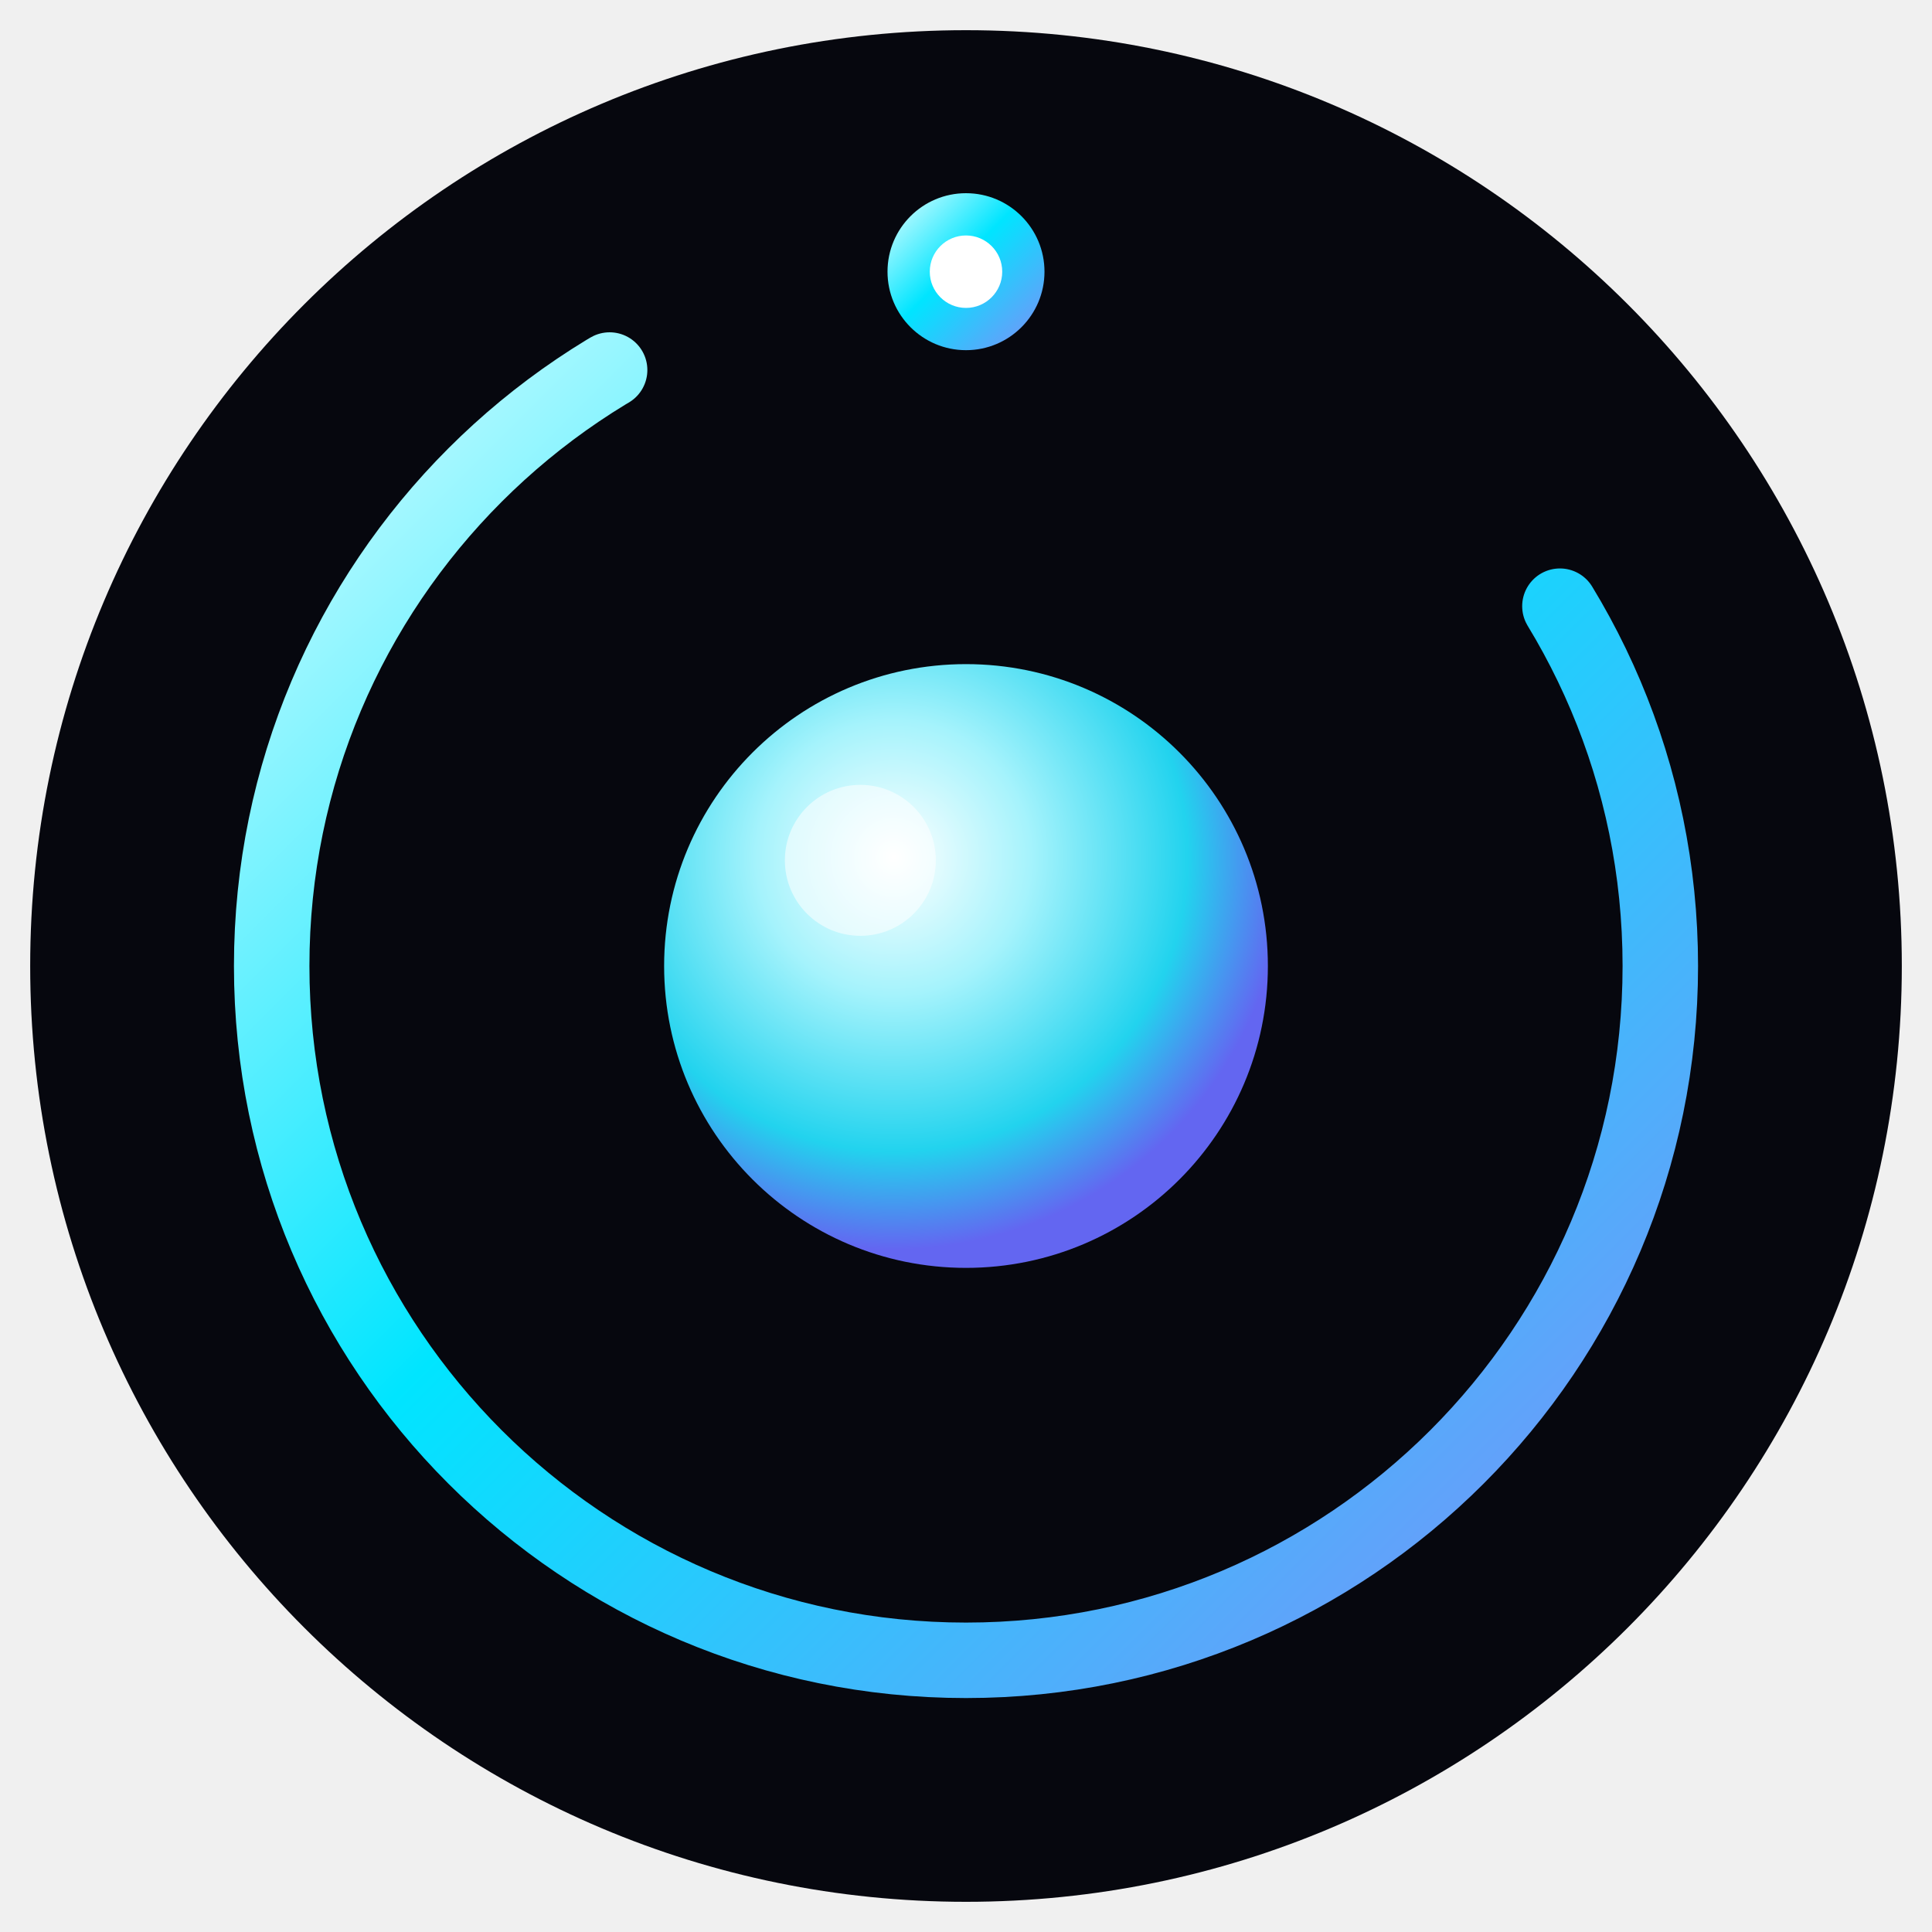
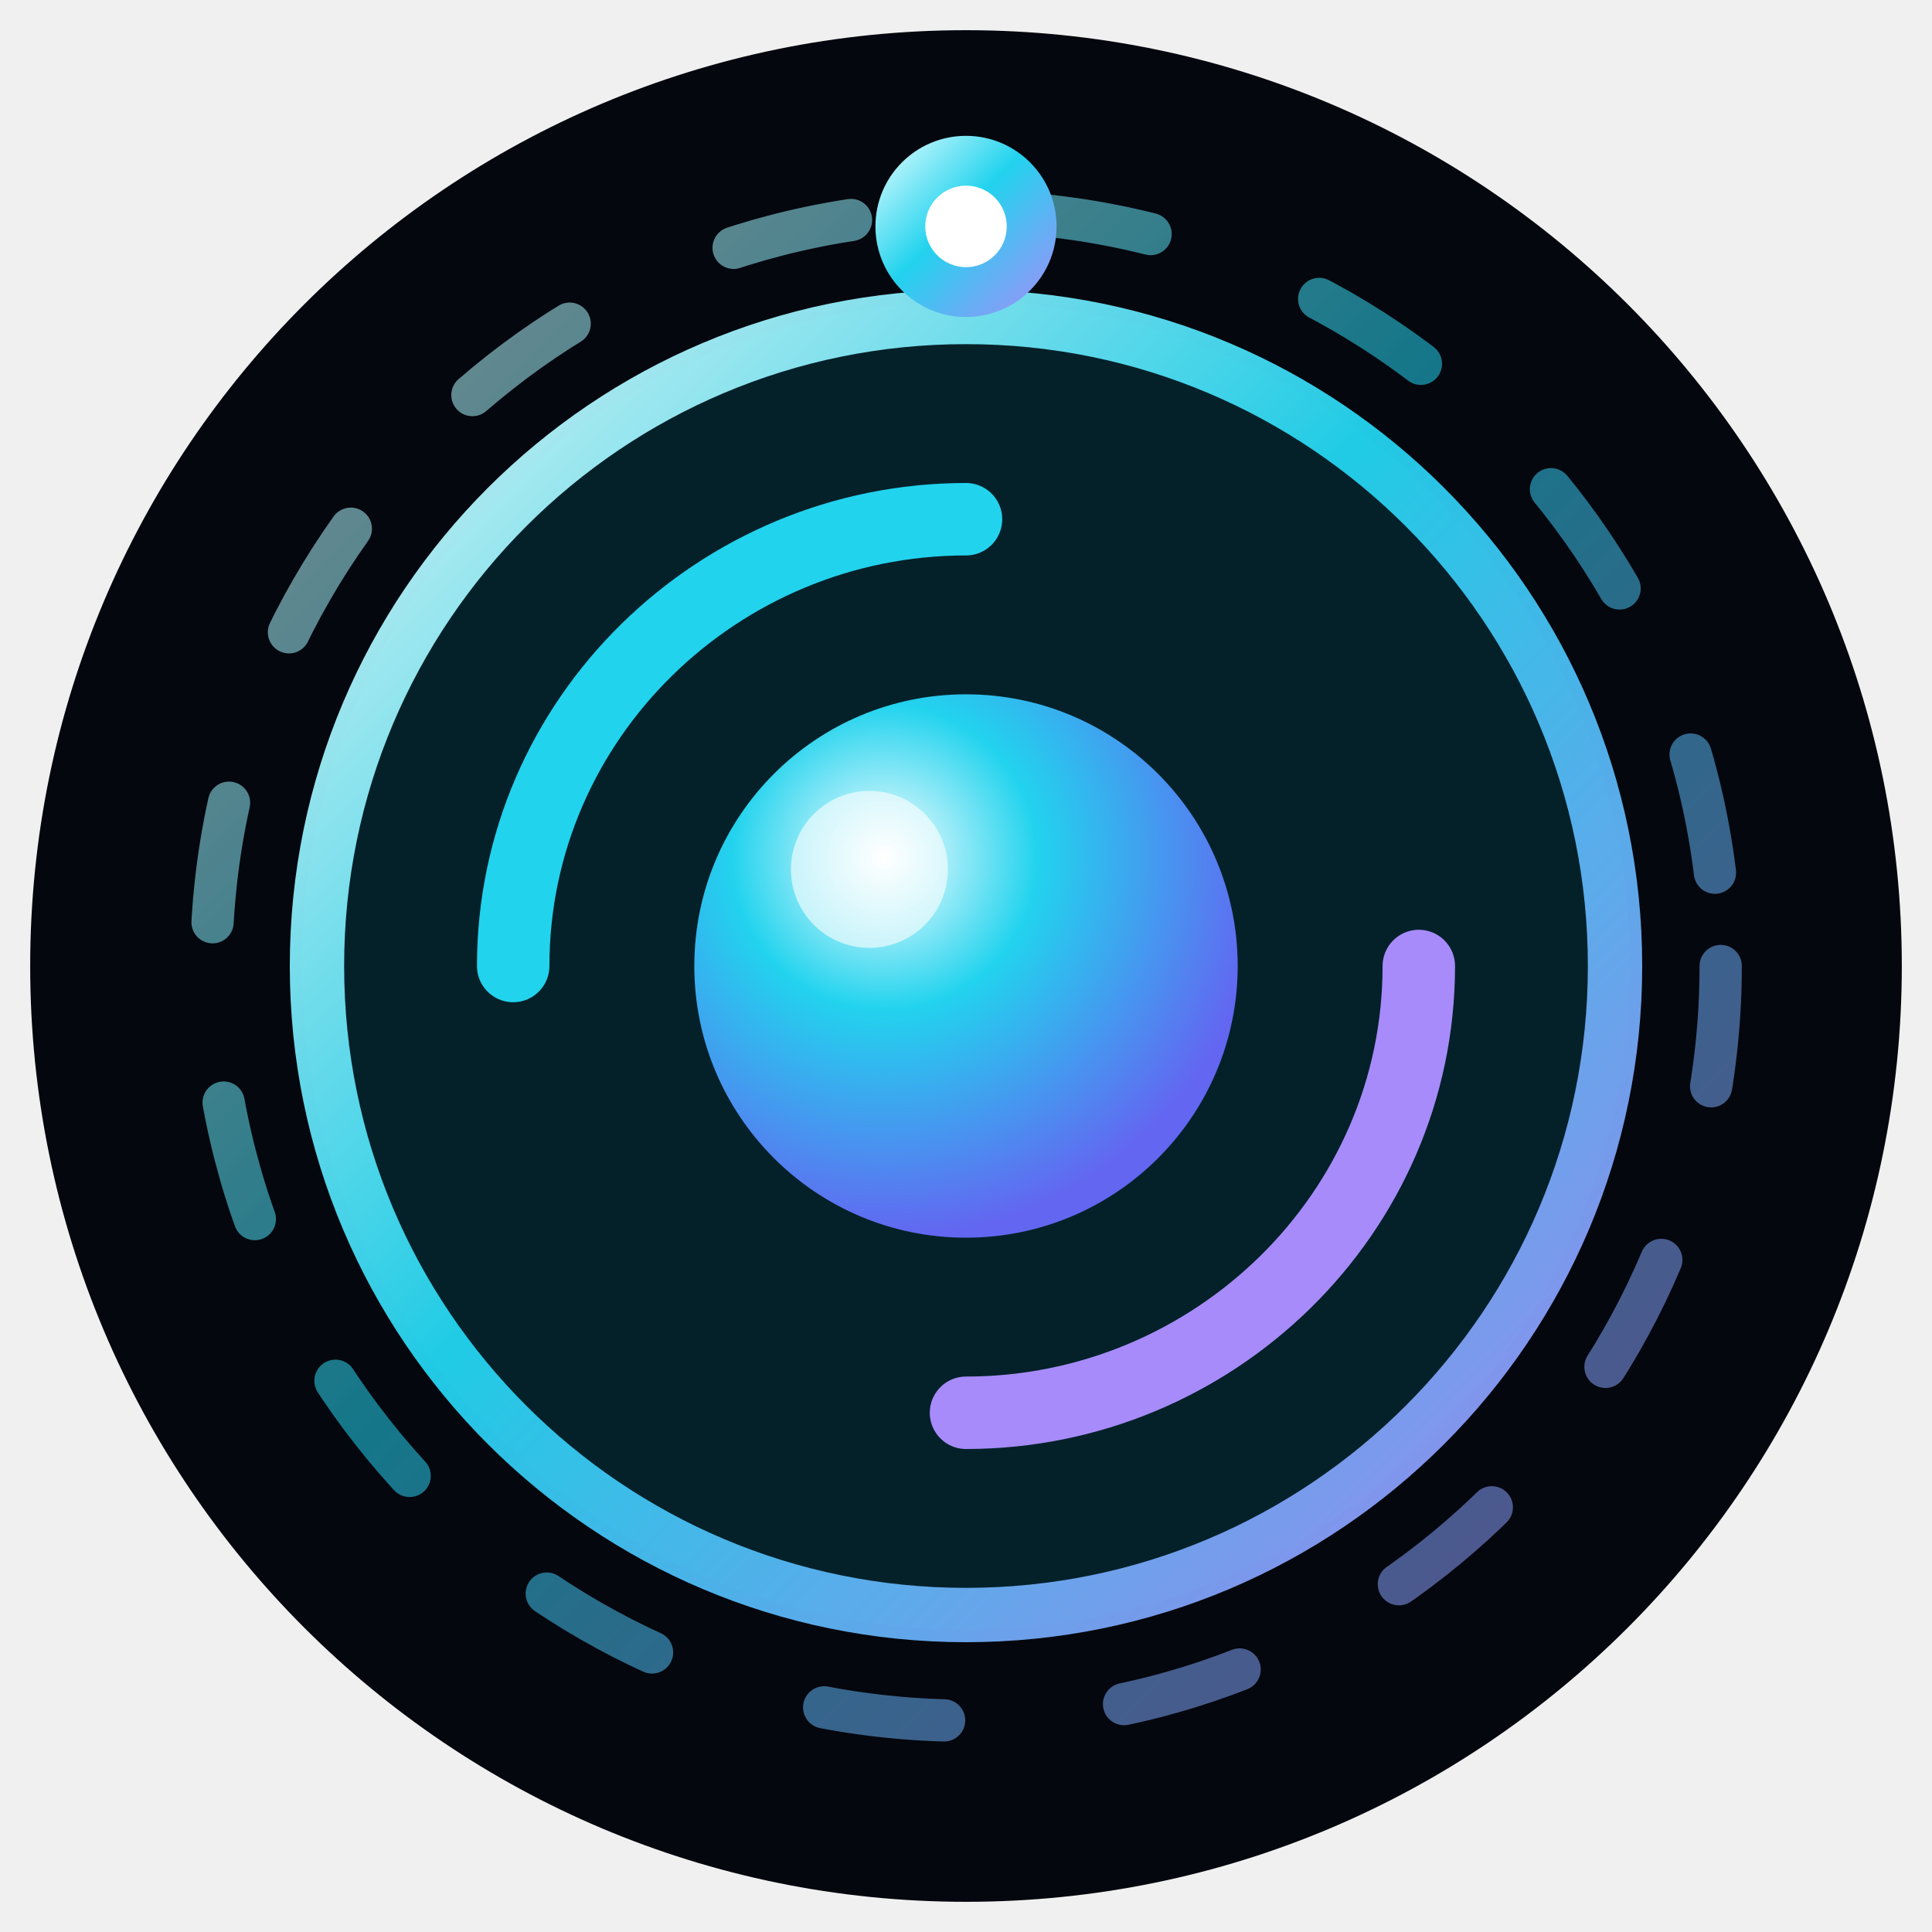
<svg xmlns="http://www.w3.org/2000/svg" viewBox="0 0 64 64" fill="none">
  <defs>
    <linearGradient id="g" x1="0%" y1="0%" x2="100%" y2="100%">
      <stop offset="0%" stop-color="#e8ffff" />
-       <stop offset="45%" stop-color="#00e5ff" />
-       <stop offset="100%" stop-color="#818cf8" />
+       <stop offset="45%" stop-color="#22d3ee" />
+       <stop offset="100%" stop-color="#a78bfa" />
    </linearGradient>
-     <radialGradient id="c" cx="38%" cy="32%" r="65%">
-       <stop offset="0%" stop-color="#fff" />
-       <stop offset="35%" stop-color="#a5f3fc" />
-       <stop offset="75%" stop-color="#22d3ee" />
+     <radialGradient id="c" cx="35%" cy="30%" r="70%">
+       <stop offset="0%" stop-color="#ffffff" />
+       <stop offset="40%" stop-color="#22d3ee" />
      <stop offset="100%" stop-color="#6366f1" />
    </radialGradient>
  </defs>
-   <circle cx="32" cy="32" r="31" fill="#06070e" />
-   <circle cx="32" cy="32" r="23" stroke="url(#g)" stroke-width="2.5" stroke-linecap="round" stroke-dasharray="108 36" stroke-dashoffset="12" fill="none" />
-   <circle cx="32" cy="32" r="10" fill="url(#c)" />
-   <circle cx="28.5" cy="28.5" r="2.5" fill="#fff" opacity="0.55" />
-   <circle cx="32" cy="9" r="2.6" fill="url(#g)" />
-   <circle cx="32" cy="9" r="1.2" fill="#fff" />
+   <circle cx="32" cy="32" r="31" fill="#05070e" />
+   <circle cx="32" cy="32" r="22" fill="rgba(0,229,255,0.12)" />
+   <g>
+     <animateTransform attributeName="transform" type="rotate" from="0 32 32" to="360 32 32" dur="10s" repeatCount="indefinite" />
+     <circle cx="32" cy="32" r="25" fill="none" stroke="url(#g)" stroke-width="1.4" stroke-dasharray="4 6" stroke-linecap="round" opacity="0.55" />
+   </g>
+   <circle cx="32" cy="32" r="21.5" fill="none" stroke="url(#g)" stroke-width="1.8" opacity="0.95" />
+   <g>
+     <animateTransform attributeName="transform" type="rotate" from="360 32 32" to="0 32 32" dur="14s" repeatCount="indefinite" />
+     <path d="M17 32c0-8.2 6.8-14.8 15-14.8" fill="none" stroke="#22d3ee" stroke-width="2.4" stroke-linecap="round" />
+     <path d="M47 32c0 8.2-6.8 14.8-15 14.8" fill="none" stroke="#a78bfa" stroke-width="2.4" stroke-linecap="round" />
+   </g>
+   <g>
+     <animateTransform attributeName="transform" type="rotate" from="0 32 32" to="360 32 32" dur="6s" repeatCount="indefinite" />
+     <circle cx="32" cy="7.5" r="3" fill="url(#g)" />
+     <circle cx="32" cy="7.5" r="1.35" fill="#fff" />
+   </g>
+   <circle cx="32" cy="32" r="9" fill="url(#c)">
+     <animate attributeName="r" values="8.2;9.6;8.2" dur="1.8s" repeatCount="indefinite" />
+   </circle>
+   <circle cx="28.8" cy="28.8" r="2.6" fill="#fff" opacity="0.6" />
</svg>
